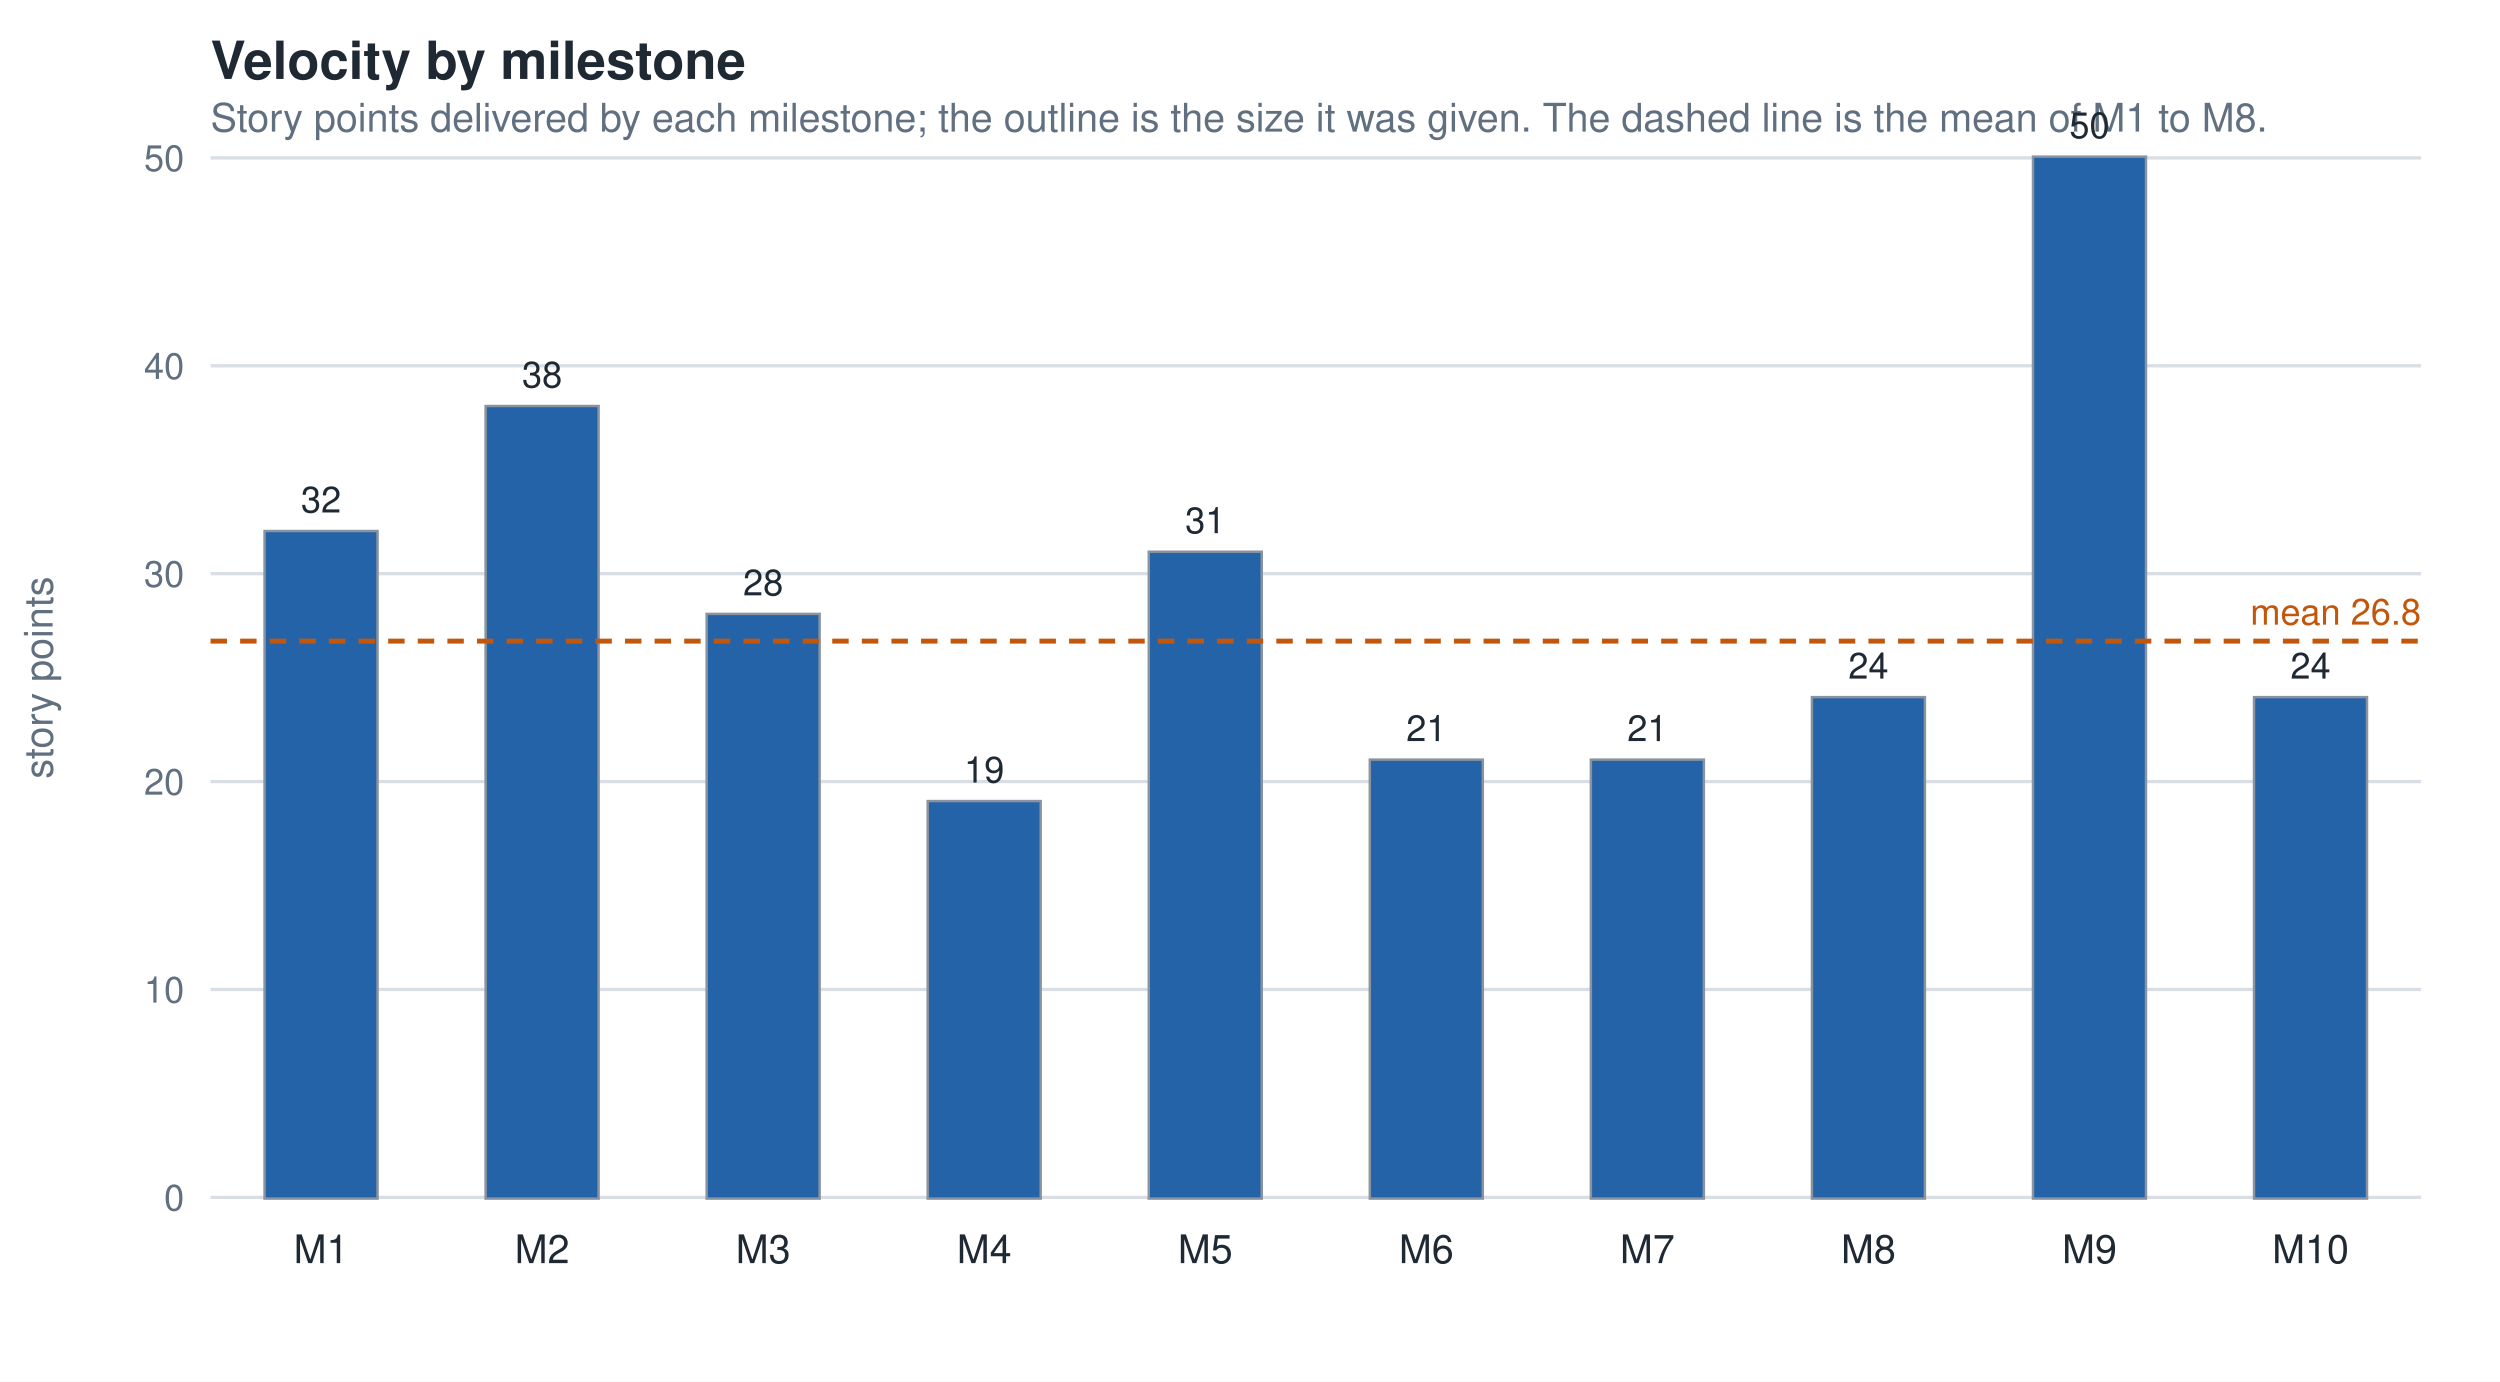
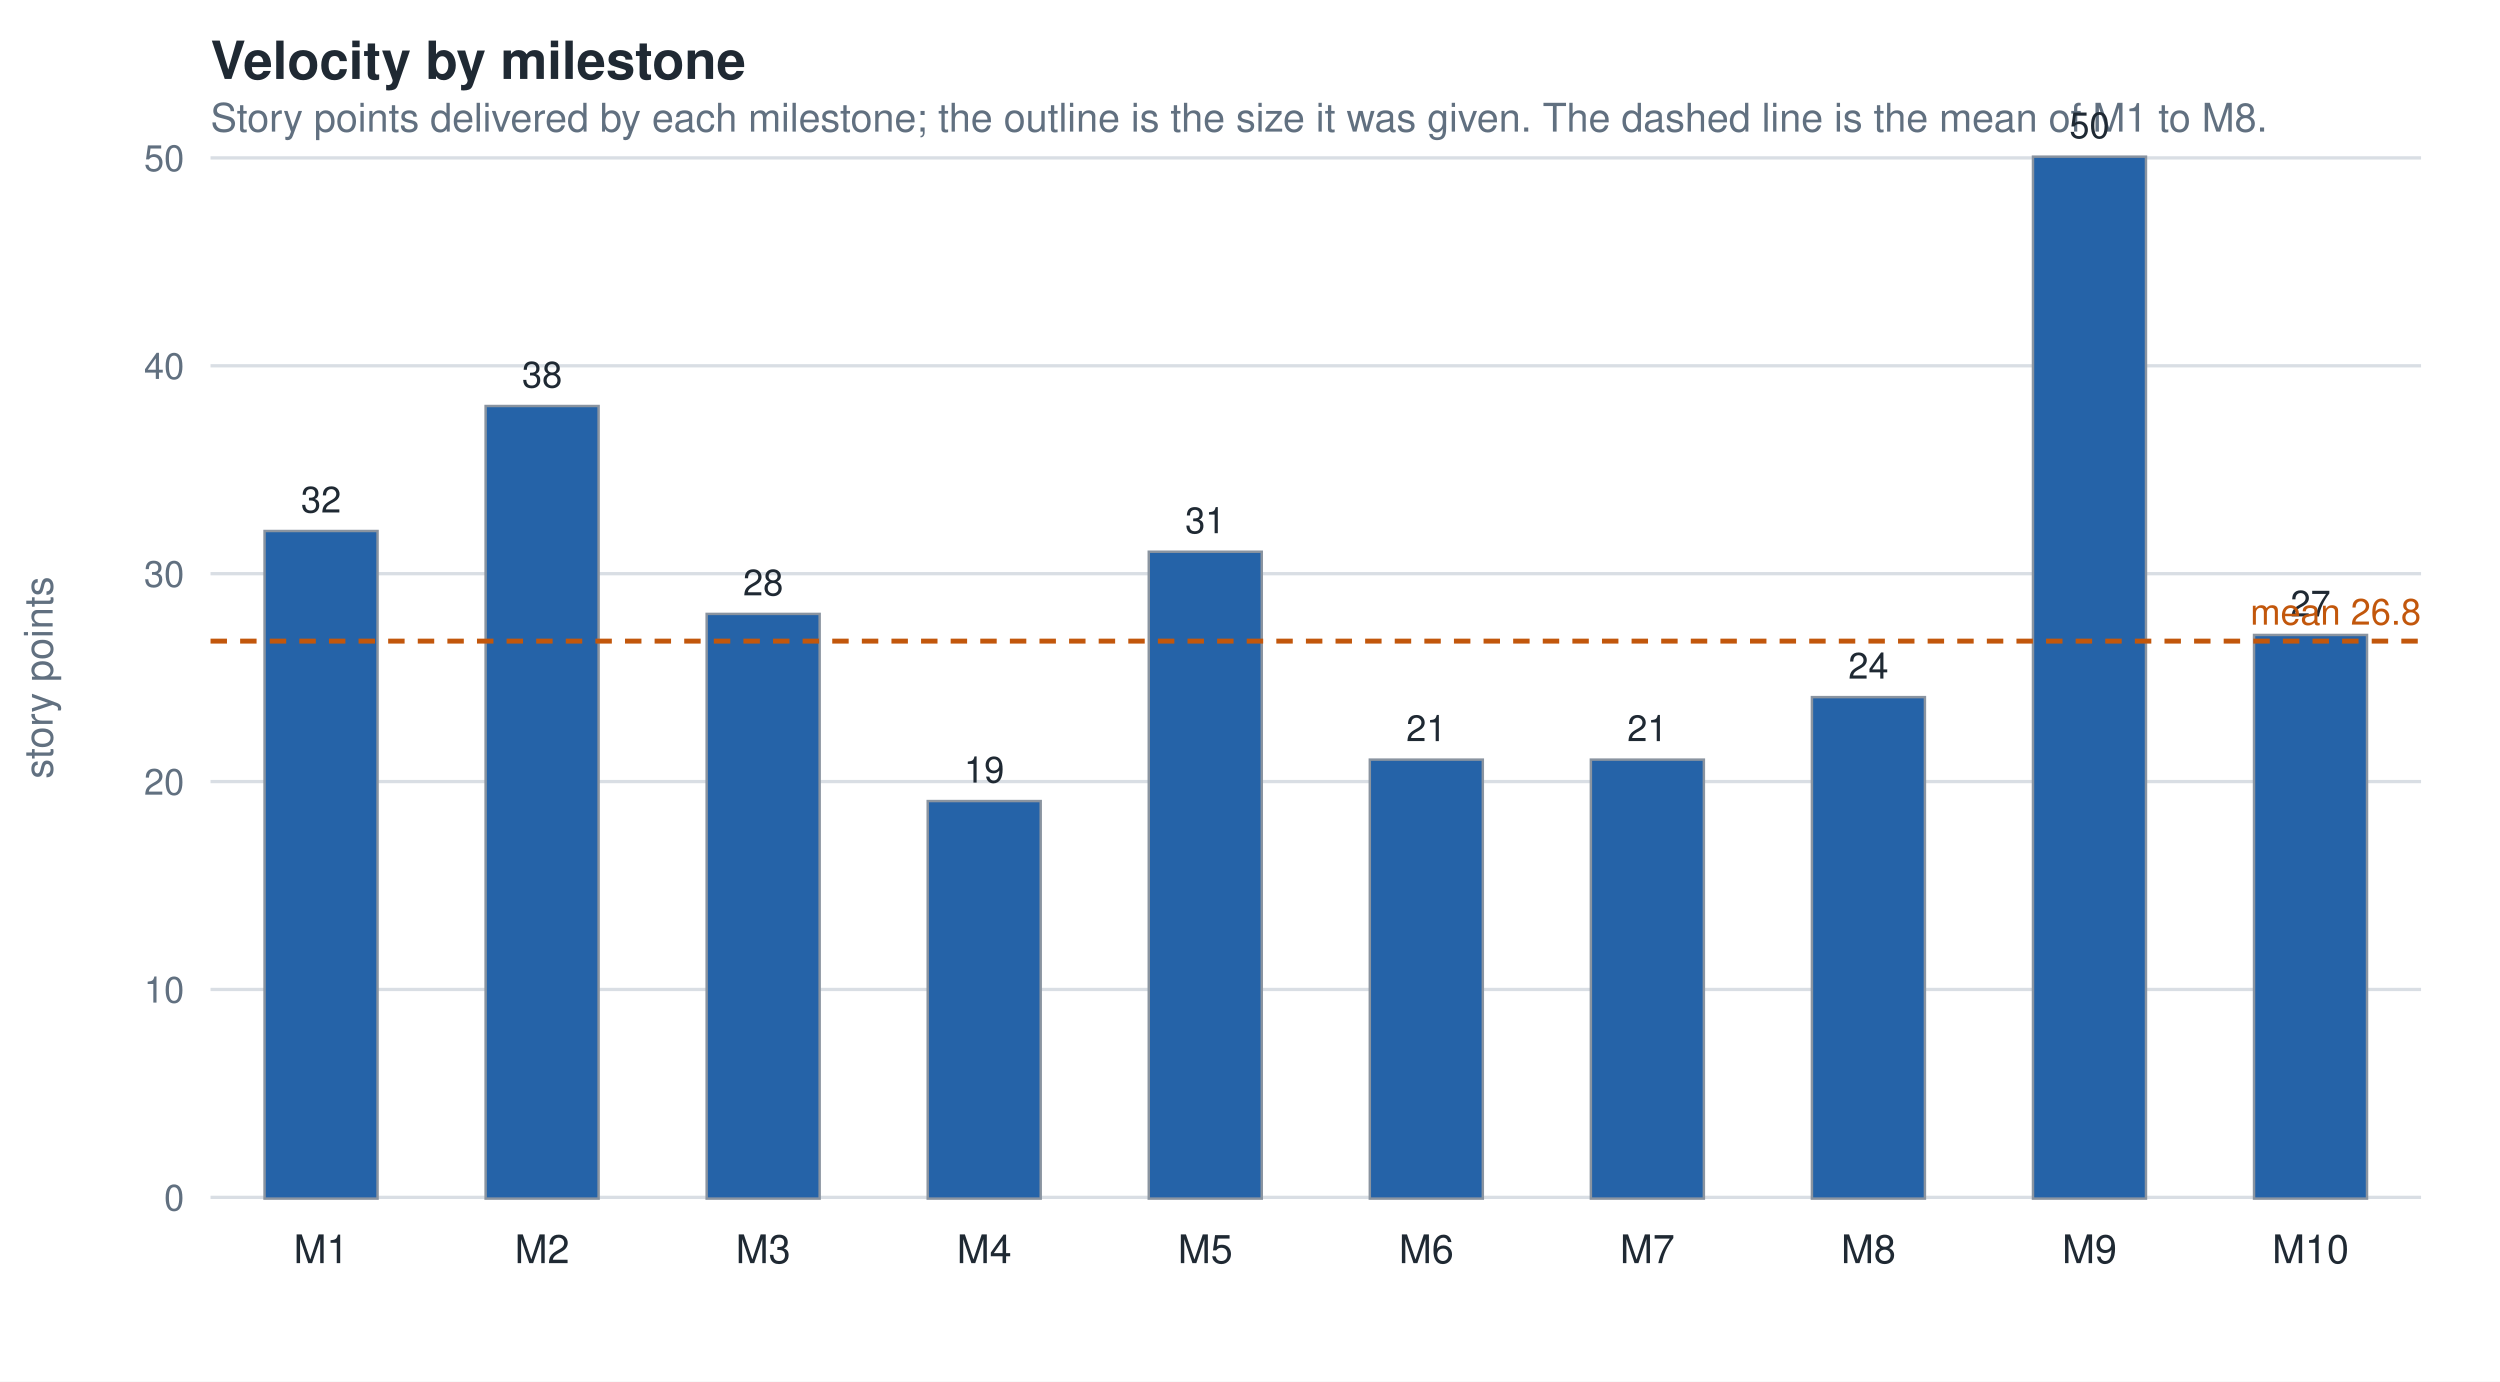
<svg xmlns="http://www.w3.org/2000/svg" viewBox="0 0 760 420" width="760" height="420" font-family="Helvetica, Arial, sans-serif" role="img">
  <rect width="760" height="420" fill="#ffffff" />
  <text x="64" y="24" font-size="16" font-weight="bold" fill="#1f2933">Velocity by milestone</text>
  <text x="64" y="40" font-size="12" fill="#617080">Story points delivered by each milestone; the outline is the size it was given. The dashed line is the mean of M1 to M8.</text>
  <line x1="64" y1="364.0" x2="736" y2="364.0" stroke="#d9dee4" />
  <text x="56" y="368.0" font-size="11" text-anchor="end" fill="#617080">0</text>
  <line x1="64" y1="300.8" x2="736" y2="300.8" stroke="#d9dee4" />
  <text x="56" y="304.8" font-size="11" text-anchor="end" fill="#617080">10</text>
  <line x1="64" y1="237.6" x2="736" y2="237.6" stroke="#d9dee4" />
  <text x="56" y="241.6" font-size="11" text-anchor="end" fill="#617080">20</text>
  <line x1="64" y1="174.4" x2="736" y2="174.4" stroke="#d9dee4" />
  <text x="56" y="178.4" font-size="11" text-anchor="end" fill="#617080">30</text>
  <line x1="64" y1="111.2" x2="736" y2="111.2" stroke="#d9dee4" />
  <text x="56" y="115.2" font-size="11" text-anchor="end" fill="#617080">40</text>
  <line x1="64" y1="48.0" x2="736" y2="48.0" stroke="#d9dee4" />
  <text x="56" y="52.0" font-size="11" text-anchor="end" fill="#617080">50</text>
  <text x="97.6" y="384" font-size="12" text-anchor="middle" fill="#1f2933">M1</text>
  <text x="164.8" y="384" font-size="12" text-anchor="middle" fill="#1f2933">M2</text>
  <text x="232.0" y="384" font-size="12" text-anchor="middle" fill="#1f2933">M3</text>
  <text x="299.2" y="384" font-size="12" text-anchor="middle" fill="#1f2933">M4</text>
  <text x="366.4" y="384" font-size="12" text-anchor="middle" fill="#1f2933">M5</text>
  <text x="433.6" y="384" font-size="12" text-anchor="middle" fill="#1f2933">M6</text>
  <text x="500.8" y="384" font-size="12" text-anchor="middle" fill="#1f2933">M7</text>
  <text x="568.0" y="384" font-size="12" text-anchor="middle" fill="#1f2933">M8</text>
  <text x="635.2" y="384" font-size="12" text-anchor="middle" fill="#1f2933">M9</text>
  <text x="702.4" y="384" font-size="12" text-anchor="middle" fill="#1f2933">M10</text>
  <text x="16" y="206" font-size="12" fill="#617080" transform="rotate(-90 16 206)" text-anchor="middle">story points</text>
  <rect x="80.8" y="161.8" width="33.6" height="202.2" fill="none" stroke="#8a94a0" stroke-width="1.5" />
  <rect x="80.8" y="161.8" width="33.6" height="202.2" fill="#2563a8" />
  <text x="97.6" y="155.8" font-size="11" text-anchor="middle" fill="#1f2933">32</text>
  <rect x="148.0" y="123.8" width="33.6" height="240.2" fill="none" stroke="#8a94a0" stroke-width="1.5" />
  <rect x="148.0" y="123.8" width="33.6" height="240.2" fill="#2563a8" />
  <text x="164.8" y="117.8" font-size="11" text-anchor="middle" fill="#1f2933">38</text>
  <rect x="215.2" y="187.0" width="33.6" height="177.0" fill="none" stroke="#8a94a0" stroke-width="1.5" />
  <rect x="215.2" y="187.0" width="33.6" height="177.0" fill="#2563a8" />
  <text x="232.0" y="181.0" font-size="11" text-anchor="middle" fill="#1f2933">28</text>
  <rect x="282.4" y="243.9" width="33.6" height="120.1" fill="none" stroke="#8a94a0" stroke-width="1.5" />
  <rect x="282.4" y="243.9" width="33.6" height="120.1" fill="#2563a8" />
  <text x="299.2" y="237.9" font-size="11" text-anchor="middle" fill="#1f2933">19</text>
  <rect x="349.6" y="168.1" width="33.6" height="195.9" fill="none" stroke="#8a94a0" stroke-width="1.5" />
  <rect x="349.6" y="168.1" width="33.6" height="195.9" fill="#2563a8" />
  <text x="366.4" y="162.1" font-size="11" text-anchor="middle" fill="#1f2933">31</text>
  <rect x="416.8" y="231.3" width="33.6" height="132.7" fill="none" stroke="#8a94a0" stroke-width="1.5" />
  <rect x="416.8" y="231.3" width="33.6" height="132.7" fill="#2563a8" />
  <text x="433.6" y="225.3" font-size="11" text-anchor="middle" fill="#1f2933">21</text>
  <rect x="484.0" y="231.3" width="33.6" height="132.7" fill="none" stroke="#8a94a0" stroke-width="1.5" />
  <rect x="484.0" y="231.3" width="33.6" height="132.7" fill="#2563a8" />
  <text x="500.8" y="225.3" font-size="11" text-anchor="middle" fill="#1f2933">21</text>
  <rect x="551.2" y="212.3" width="33.6" height="151.7" fill="none" stroke="#8a94a0" stroke-width="1.5" />
  <rect x="551.2" y="212.3" width="33.6" height="151.7" fill="#2563a8" />
  <text x="568.0" y="206.3" font-size="11" text-anchor="middle" fill="#1f2933">24</text>
  <rect x="618.4" y="48.0" width="33.6" height="316.0" fill="none" stroke="#8a94a0" stroke-width="1.5" />
  <rect x="618.4" y="48.0" width="33.6" height="316.0" fill="#2563a8" />
  <text x="635.2" y="42.0" font-size="11" text-anchor="middle" fill="#1f2933">50</text>
-   <rect x="685.6" y="212.3" width="33.6" height="151.7" fill="none" stroke="#8a94a0" stroke-width="1.5" />
-   <rect x="685.6" y="212.3" width="33.6" height="151.7" fill="#2563a8" />
-   <text x="702.4" y="206.3" font-size="11" text-anchor="middle" fill="#1f2933">24</text>
+   <rect x="685.6" y="193.4" width="33.6" height="170.6" fill="none" stroke="#8a94a0" stroke-width="1.5" />
+   <rect x="685.6" y="193.4" width="33.6" height="170.6" fill="#2563a8" />
+   <text x="702.4" y="187.4" font-size="11" text-anchor="middle" fill="#1f2933">27</text>
  <line x1="64" y1="194.9" x2="736" y2="194.9" stroke="#c2570c" stroke-width="1.5" stroke-dasharray="5 4" />
  <text x="736" y="189.9" font-size="11" text-anchor="end" fill="#c2570c">mean 26.8</text>
</svg>
